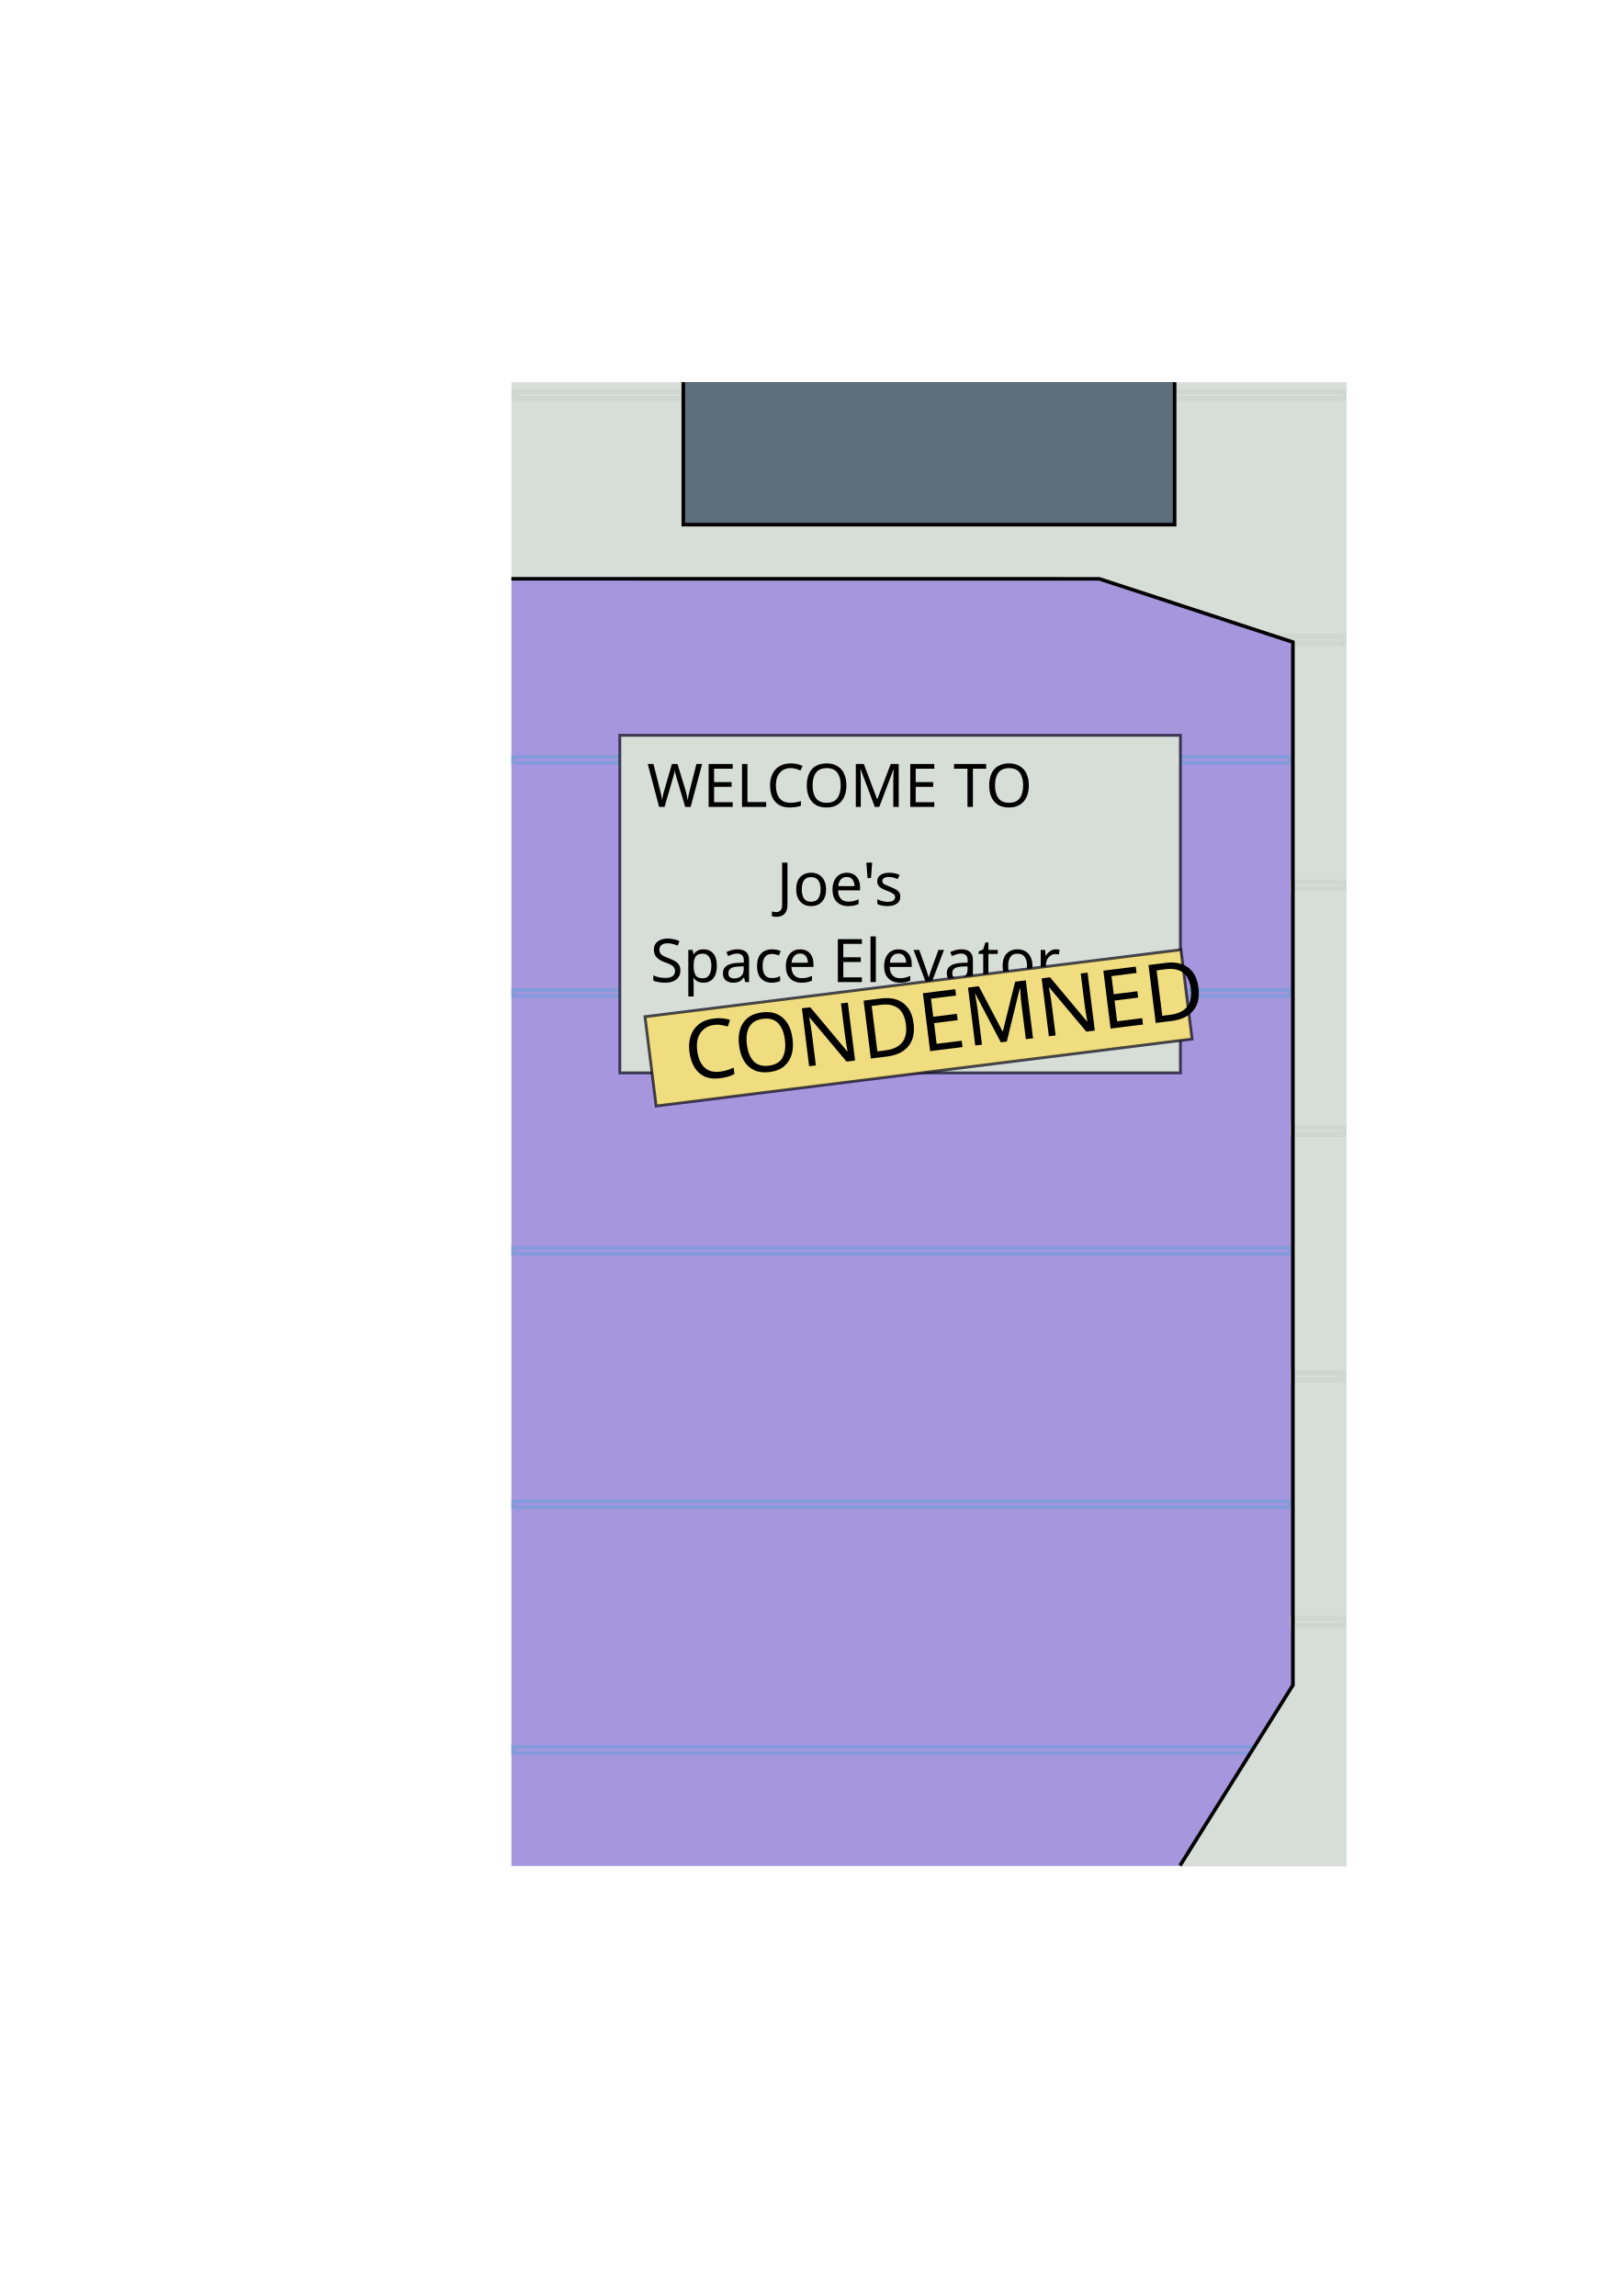
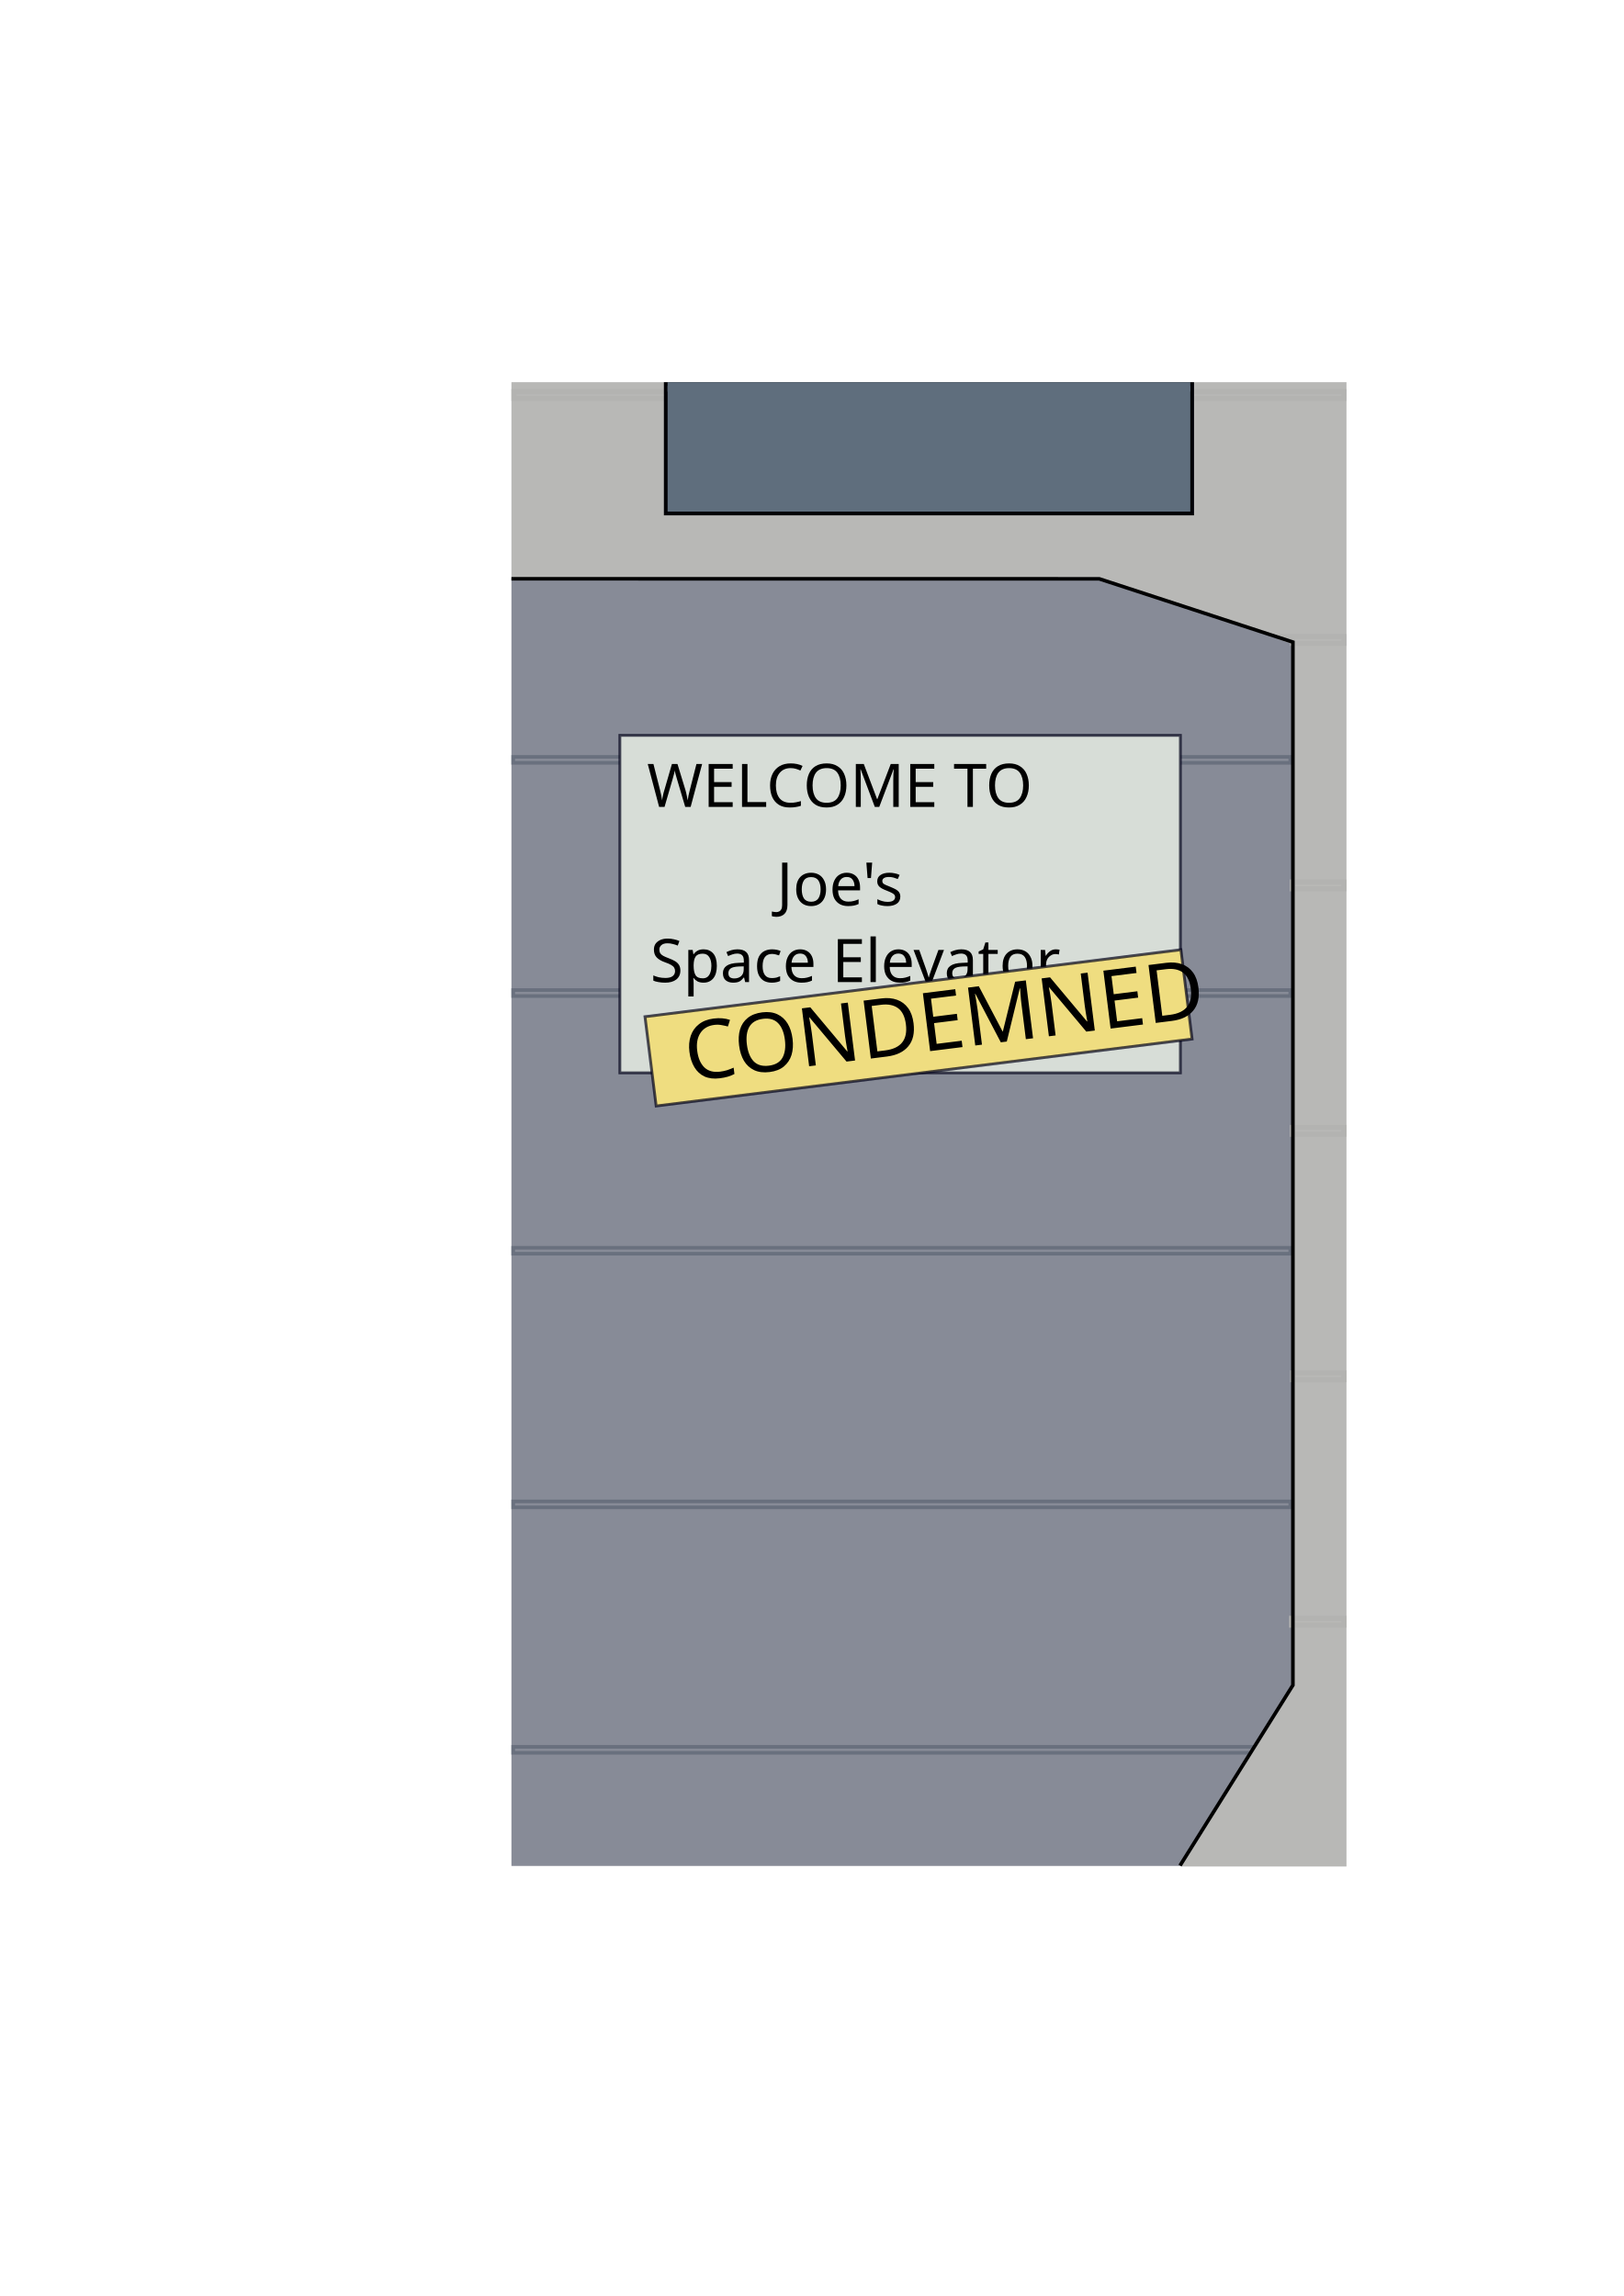
<svg xmlns="http://www.w3.org/2000/svg" width="210mm" height="297mm" viewBox="0 0 210 297" version="1.1" id="svg8">
  <defs id="defs2" />
  <g id="layer1">
-     <rect style="fill:#8f7ad4;fill-opacity:0.792;fill-rule:evenodd;stroke:none;stroke-width:0.465;stroke-miterlimit:4;stroke-dasharray:none;stroke-dashoffset:0;stroke-opacity:1" id="rect12292" width="107.685" height="166.621" x="66.146" y="74.75" />
-     <g id="g12419" style="stroke:#839bdc;stroke-opacity:1;fill:none;fill-opacity:0.792">
-       <rect y="225.963" x="66.376" height="0.772" width="96.836" id="rect12302" style="fill:none;fill-opacity:0.792;fill-rule:evenodd;stroke:#839bdc;stroke-width:0.465;stroke-miterlimit:4;stroke-dasharray:none;stroke-dashoffset:0;stroke-opacity:1" />
-       <rect y="97.906" x="66.376" height="0.772" width="100.507" id="rect12294" style="fill:none;fill-opacity:0.792;fill-rule:evenodd;stroke:#839bdc;stroke-width:0.465;stroke-miterlimit:4;stroke-dasharray:none;stroke-dashoffset:0;stroke-opacity:1" />
-       <rect style="fill:none;fill-opacity:0.792;fill-rule:evenodd;stroke:#839bdc;stroke-width:0.465;stroke-miterlimit:4;stroke-dasharray:none;stroke-dashoffset:0;stroke-opacity:1" id="rect12296" width="100.507" height="0.772" x="66.376" y="128.068" />
-       <rect y="161.405" x="66.376" height="0.772" width="100.507" id="rect12298" style="fill:none;fill-opacity:0.792;fill-rule:evenodd;stroke:#839bdc;stroke-width:0.465;stroke-miterlimit:4;stroke-dasharray:none;stroke-dashoffset:0;stroke-opacity:1" />
-       <rect style="fill:none;fill-opacity:0.792;fill-rule:evenodd;stroke:#839bdc;stroke-width:0.465;stroke-miterlimit:4;stroke-dasharray:none;stroke-dashoffset:0;stroke-opacity:1" id="rect12300" width="100.507" height="0.772" x="66.376" y="194.213" />
+     <rect style="fill:#767a88;fill-opacity:0.875;fill-rule:evenodd;stroke:none;stroke-width:0.465;stroke-miterlimit:4;stroke-dasharray:none;stroke-dashoffset:0;stroke-opacity:1" id="rect12292" width="107.685" height="166.621" x="66.146" y="74.75" />
+     <g id="g12419" style="stroke:#69707e;stroke-opacity:1;fill:none;fill-opacity:0.792">
+       <rect y="225.963" x="66.376" height="0.772" width="96.836" id="rect12302" style="fill:none;fill-opacity:0.792;fill-rule:evenodd;stroke:#69707e;stroke-width:0.465;stroke-miterlimit:4;stroke-dasharray:none;stroke-dashoffset:0;stroke-opacity:1" />
+       <rect y="97.906" x="66.376" height="0.772" width="100.507" id="rect12294" style="fill:none;fill-opacity:0.792;fill-rule:evenodd;stroke:#69707e;stroke-width:0.465;stroke-miterlimit:4;stroke-dasharray:none;stroke-dashoffset:0;stroke-opacity:1" />
+       <rect style="fill:none;fill-opacity:0.792;fill-rule:evenodd;stroke:#69707e;stroke-width:0.465;stroke-miterlimit:4;stroke-dasharray:none;stroke-dashoffset:0;stroke-opacity:1" id="rect12296" width="100.507" height="0.772" x="66.376" y="128.068" />
+       <rect y="161.405" x="66.376" height="0.772" width="100.507" id="rect12298" style="fill:none;fill-opacity:0.792;fill-rule:evenodd;stroke:#69707e;stroke-width:0.465;stroke-miterlimit:4;stroke-dasharray:none;stroke-dashoffset:0;stroke-opacity:1" />
+       <rect style="fill:none;fill-opacity:0.792;fill-rule:evenodd;stroke:#69707e;stroke-width:0.465;stroke-miterlimit:4;stroke-dasharray:none;stroke-dashoffset:0;stroke-opacity:1" id="rect12300" width="100.507" height="0.772" x="66.376" y="194.213" />
    </g>
-     <path style="fill:#d7ddd7;fill-opacity:1;fill-rule:evenodd;stroke:none;stroke-width:3.024;stroke-miterlimit:4;stroke-dasharray:none;stroke-dashoffset:0;stroke-opacity:1" d="M 250 186.85 L 250 282.518 L 535.99 282.518 L 632.012 313.506 L 632.012 824.305 L 577.521 912.52 L 658.189 912.52 L 658.189 186.85 L 250 186.85 z " id="rect4485" transform="scale(0.2645833)" />
-     <path style="fill:none;fill-opacity:1;fill-rule:evenodd;stroke:#c2c9c3;stroke-width:2.513;stroke-miterlimit:4;stroke-dasharray:none;stroke-dashoffset:0;stroke-opacity:0.31" d="M 631.791 551.211 L 631.791 554.523 L 656.928 554.523 L 656.928 551.211 L 631.791 551.211 z " transform="scale(0.2645833)" id="rect6773" />
-     <path style="fill:none;fill-opacity:1;fill-rule:evenodd;stroke:#c2c9c3;stroke-width:2.513;stroke-miterlimit:4;stroke-dasharray:none;stroke-dashoffset:0;stroke-opacity:0.31" d="M 631.762 431.211 L 631.762 434.523 L 656.928 434.523 L 656.928 431.211 L 631.762 431.211 z " transform="scale(0.2645833)" id="rect6775" />
-     <path style="fill:none;fill-opacity:1;fill-rule:evenodd;stroke:#c2c9c3;stroke-width:2.513;stroke-miterlimit:4;stroke-dasharray:none;stroke-dashoffset:0;stroke-opacity:0.31" d="M 631.924 671.211 L 631.924 674.523 L 656.928 674.523 L 656.928 671.211 L 631.924 671.211 z " transform="scale(0.2645833)" id="rect6777" />
-     <path style="fill:none;fill-opacity:1;fill-rule:evenodd;stroke:#c2c9c3;stroke-width:2.513;stroke-miterlimit:4;stroke-dasharray:none;stroke-dashoffset:0;stroke-opacity:0.31" d="M 631.438 791.211 L 631.438 794.523 L 656.928 794.523 L 656.928 791.211 L 631.438 791.211 z " transform="scale(0.2645833)" id="rect6779" />
-     <path style="fill:none;fill-opacity:1;fill-rule:evenodd;stroke:#c2c9c3;stroke-width:2.513;stroke-miterlimit:4;stroke-dasharray:none;stroke-dashoffset:0;stroke-opacity:0.31" d="M 624.742 311.211 L 631.836 313.5 L 631.836 314.523 L 656.928 314.523 L 656.928 311.211 L 624.742 311.211 z " transform="scale(0.2645833)" id="rect6781" />
-     <rect y="50.657" x="66.48" height="0.877" width="107.332" id="rect6783" style="fill:none;fill-opacity:1;fill-rule:evenodd;stroke:#c2c9c3;stroke-width:0.665;stroke-miterlimit:4;stroke-dasharray:none;stroke-dashoffset:0;stroke-opacity:0.31" />
-     <g id="g7805" transform="matrix(1,0,0,-1,4.9187646e-4,290.872)" style="fill:#5f6e7d;fill-opacity:1">
-       <rect style="fill:#5f6e7d;fill-opacity:1;fill-rule:evenodd;stroke:none;stroke-width:0.465;stroke-miterlimit:4;stroke-dasharray:none;stroke-dashoffset:0;stroke-opacity:1" id="rect7801" width="63.376" height="18.43" x="88.446" y="223.006" />
-       <path style="fill:#5f6e7d;fill-opacity:1;fill-rule:evenodd;stroke:#000000;stroke-width:0.465;stroke-miterlimit:4;stroke-dasharray:none;stroke-dashoffset:0;stroke-opacity:1" d="m 88.376,241.435 v -18.428 h 63.539 v 18.428" id="path7803" />
+     <path style="fill:#b8b8b6;fill-opacity:1;fill-rule:evenodd;stroke:none;stroke-width:3.024;stroke-miterlimit:4;stroke-dasharray:none;stroke-dashoffset:0;stroke-opacity:1" d="M 250 186.85 L 250 282.518 L 535.99 282.518 L 632.012 313.506 L 632.012 824.305 L 577.521 912.52 L 658.189 912.52 L 658.189 186.85 L 250 186.85 z " id="rect4485" transform="scale(0.2645833)" />
+     <g id="g10526" style="stroke:#b3b3b1;stroke-opacity:1">
+       <path id="rect6773" transform="scale(0.2645833)" d="M 631.791 551.211 L 631.791 554.523 L 656.928 554.523 L 656.928 551.211 L 631.791 551.211 z " style="fill:none;fill-opacity:1;fill-rule:evenodd;stroke:#b3b3b1;stroke-width:2.513;stroke-miterlimit:4;stroke-dasharray:none;stroke-dashoffset:0;stroke-opacity:1" />
+       <path id="rect6775" transform="scale(0.2645833)" d="M 631.762 431.211 L 631.762 434.523 L 656.928 434.523 L 656.928 431.211 L 631.762 431.211 z " style="fill:none;fill-opacity:1;fill-rule:evenodd;stroke:#b3b3b1;stroke-width:2.513;stroke-miterlimit:4;stroke-dasharray:none;stroke-dashoffset:0;stroke-opacity:1" />
+       <path id="rect6777" transform="scale(0.2645833)" d="M 631.924 671.211 L 631.924 674.523 L 656.928 674.523 L 656.928 671.211 L 631.924 671.211 z " style="fill:none;fill-opacity:1;fill-rule:evenodd;stroke:#b3b3b1;stroke-width:2.513;stroke-miterlimit:4;stroke-dasharray:none;stroke-dashoffset:0;stroke-opacity:1" />
+       <path id="rect6779" transform="scale(0.2645833)" d="M 631.438 791.211 L 631.438 794.523 L 656.928 794.523 L 656.928 791.211 L 631.438 791.211 z " style="fill:none;fill-opacity:1;fill-rule:evenodd;stroke:#b3b3b1;stroke-width:2.513;stroke-miterlimit:4;stroke-dasharray:none;stroke-dashoffset:0;stroke-opacity:1" />
+       <path id="rect6781" transform="scale(0.2645833)" d="M 624.742 311.211 L 631.836 313.5 L 631.836 314.523 L 656.928 314.523 L 656.928 311.211 L 624.742 311.211 z " style="fill:none;fill-opacity:1;fill-rule:evenodd;stroke:#b3b3b1;stroke-width:2.513;stroke-miterlimit:4;stroke-dasharray:none;stroke-dashoffset:0;stroke-opacity:1" />
+       <rect style="fill:none;fill-opacity:1;fill-rule:evenodd;stroke:#b3b3b1;stroke-width:0.665;stroke-miterlimit:4;stroke-dasharray:none;stroke-dashoffset:0;stroke-opacity:1" id="rect6783" width="107.332" height="0.877" x="66.48" y="50.657" />
    </g>
    <path id="path12274" d="m 152.617,241.319 14.598,-23.337 V 83.06 l -25.043,-8.185 -76.027,-0.008" style="fill:none;fill-rule:evenodd;stroke:#000000;stroke-width:0.465;stroke-linecap:butt;stroke-linejoin:miter;stroke-miterlimit:4;stroke-dasharray:none;stroke-opacity:1" />
    <rect style="fill:#d7ddd7;fill-opacity:1;fill-rule:evenodd;stroke:#000019;stroke-width:0.365;stroke-miterlimit:4;stroke-dasharray:none;stroke-dashoffset:0;stroke-opacity:0.698" id="rect12304" width="72.496" height="43.656" x="80.169" y="95.123" />
    <text xml:space="preserve" style="font-style:normal;font-weight:normal;font-size:7.761px;line-height:6.615px;font-family:sans-serif;text-align:center;letter-spacing:0px;word-spacing:0px;text-anchor:middle;fill:#000000;fill-opacity:1;stroke:none;stroke-width:0.265px;stroke-linecap:butt;stroke-linejoin:miter;stroke-opacity:1" x="115.671" y="106.765" id="text12308">
      <tspan id="tspan12306" x="115.671" y="106.765" style="font-size:7.761px;text-align:center;text-anchor:middle;stroke-width:0.265px" dy="-2.39">WELCOME TO</tspan>
      <tspan x="115.671" y="113.379" style="font-size:7.761px;text-align:center;text-anchor:middle;stroke-width:0.265px;-inkscape-font-specification:'Century Gothic';font-family:'Century Gothic';font-weight:normal;font-style:normal;font-stretch:normal;font-variant:normal" id="tspan12310" dy="3.75">Joe's</tspan>
      <tspan x="115.671" y="119.994" style="font-size:7.761px;text-align:center;text-anchor:middle;stroke-width:0.265px;-inkscape-font-specification:'Century Gothic';font-family:'Century Gothic';font-weight:normal;font-style:normal;font-stretch:normal;font-variant:normal" id="tspan12312" dy="7.04">Space Elevator</tspan>
    </text>
    <g id="g12331" transform="rotate(9.156298,153.1631,119.0831)">
      <rect transform="rotate(-16.28105)" y="160.932" x="42.89" height="11.642" width="69.85" id="rect12322" style="fill:#efdd80;fill-opacity:1;fill-rule:evenodd;stroke:#000019;stroke-width:0.365;stroke-miterlimit:4;stroke-dasharray:none;stroke-dashoffset:0;stroke-opacity:0.698" />
      <text transform="rotate(-16.28105)" id="text12326" y="169.928" x="47.388" style="font-style:normal;font-variant:normal;font-weight:normal;font-stretch:normal;font-size:10.583px;line-height:6.615px;font-family:Stencil;-inkscape-font-specification:Stencil;letter-spacing:0px;word-spacing:0px;fill:#000000;fill-opacity:1;stroke:none;stroke-width:0.265px;stroke-linecap:butt;stroke-linejoin:miter;stroke-opacity:1" xml:space="preserve">
        <tspan style="font-style:normal;font-variant:normal;font-weight:normal;font-stretch:normal;font-family:Stencil;-inkscape-font-specification:Stencil;stroke-width:0.265px" y="169.928" x="47.388" id="tspan12324">CONDEMNED</tspan>
      </text>
    </g>
+     <g id="g9349" transform="translate(-18.62563,45.56477)">
+       <rect y="4.113" x="104.729" height="16.744" width="68.084" id="rect9343" style="fill:#5f6e7d;fill-opacity:1;stroke:#000006;stroke-width:0.481;stroke-miterlimit:4;stroke-dasharray:none;stroke-opacity:0.99" />
+       <rect y="3.872" x="104.968" height="1.216" width="67.606" id="rect9345" style="fill:#5f6e7d;fill-opacity:1;stroke:none;stroke-width:0.481;stroke-miterlimit:4;stroke-dasharray:none;stroke-opacity:0.99" />
+     </g>
  </g>
</svg>
